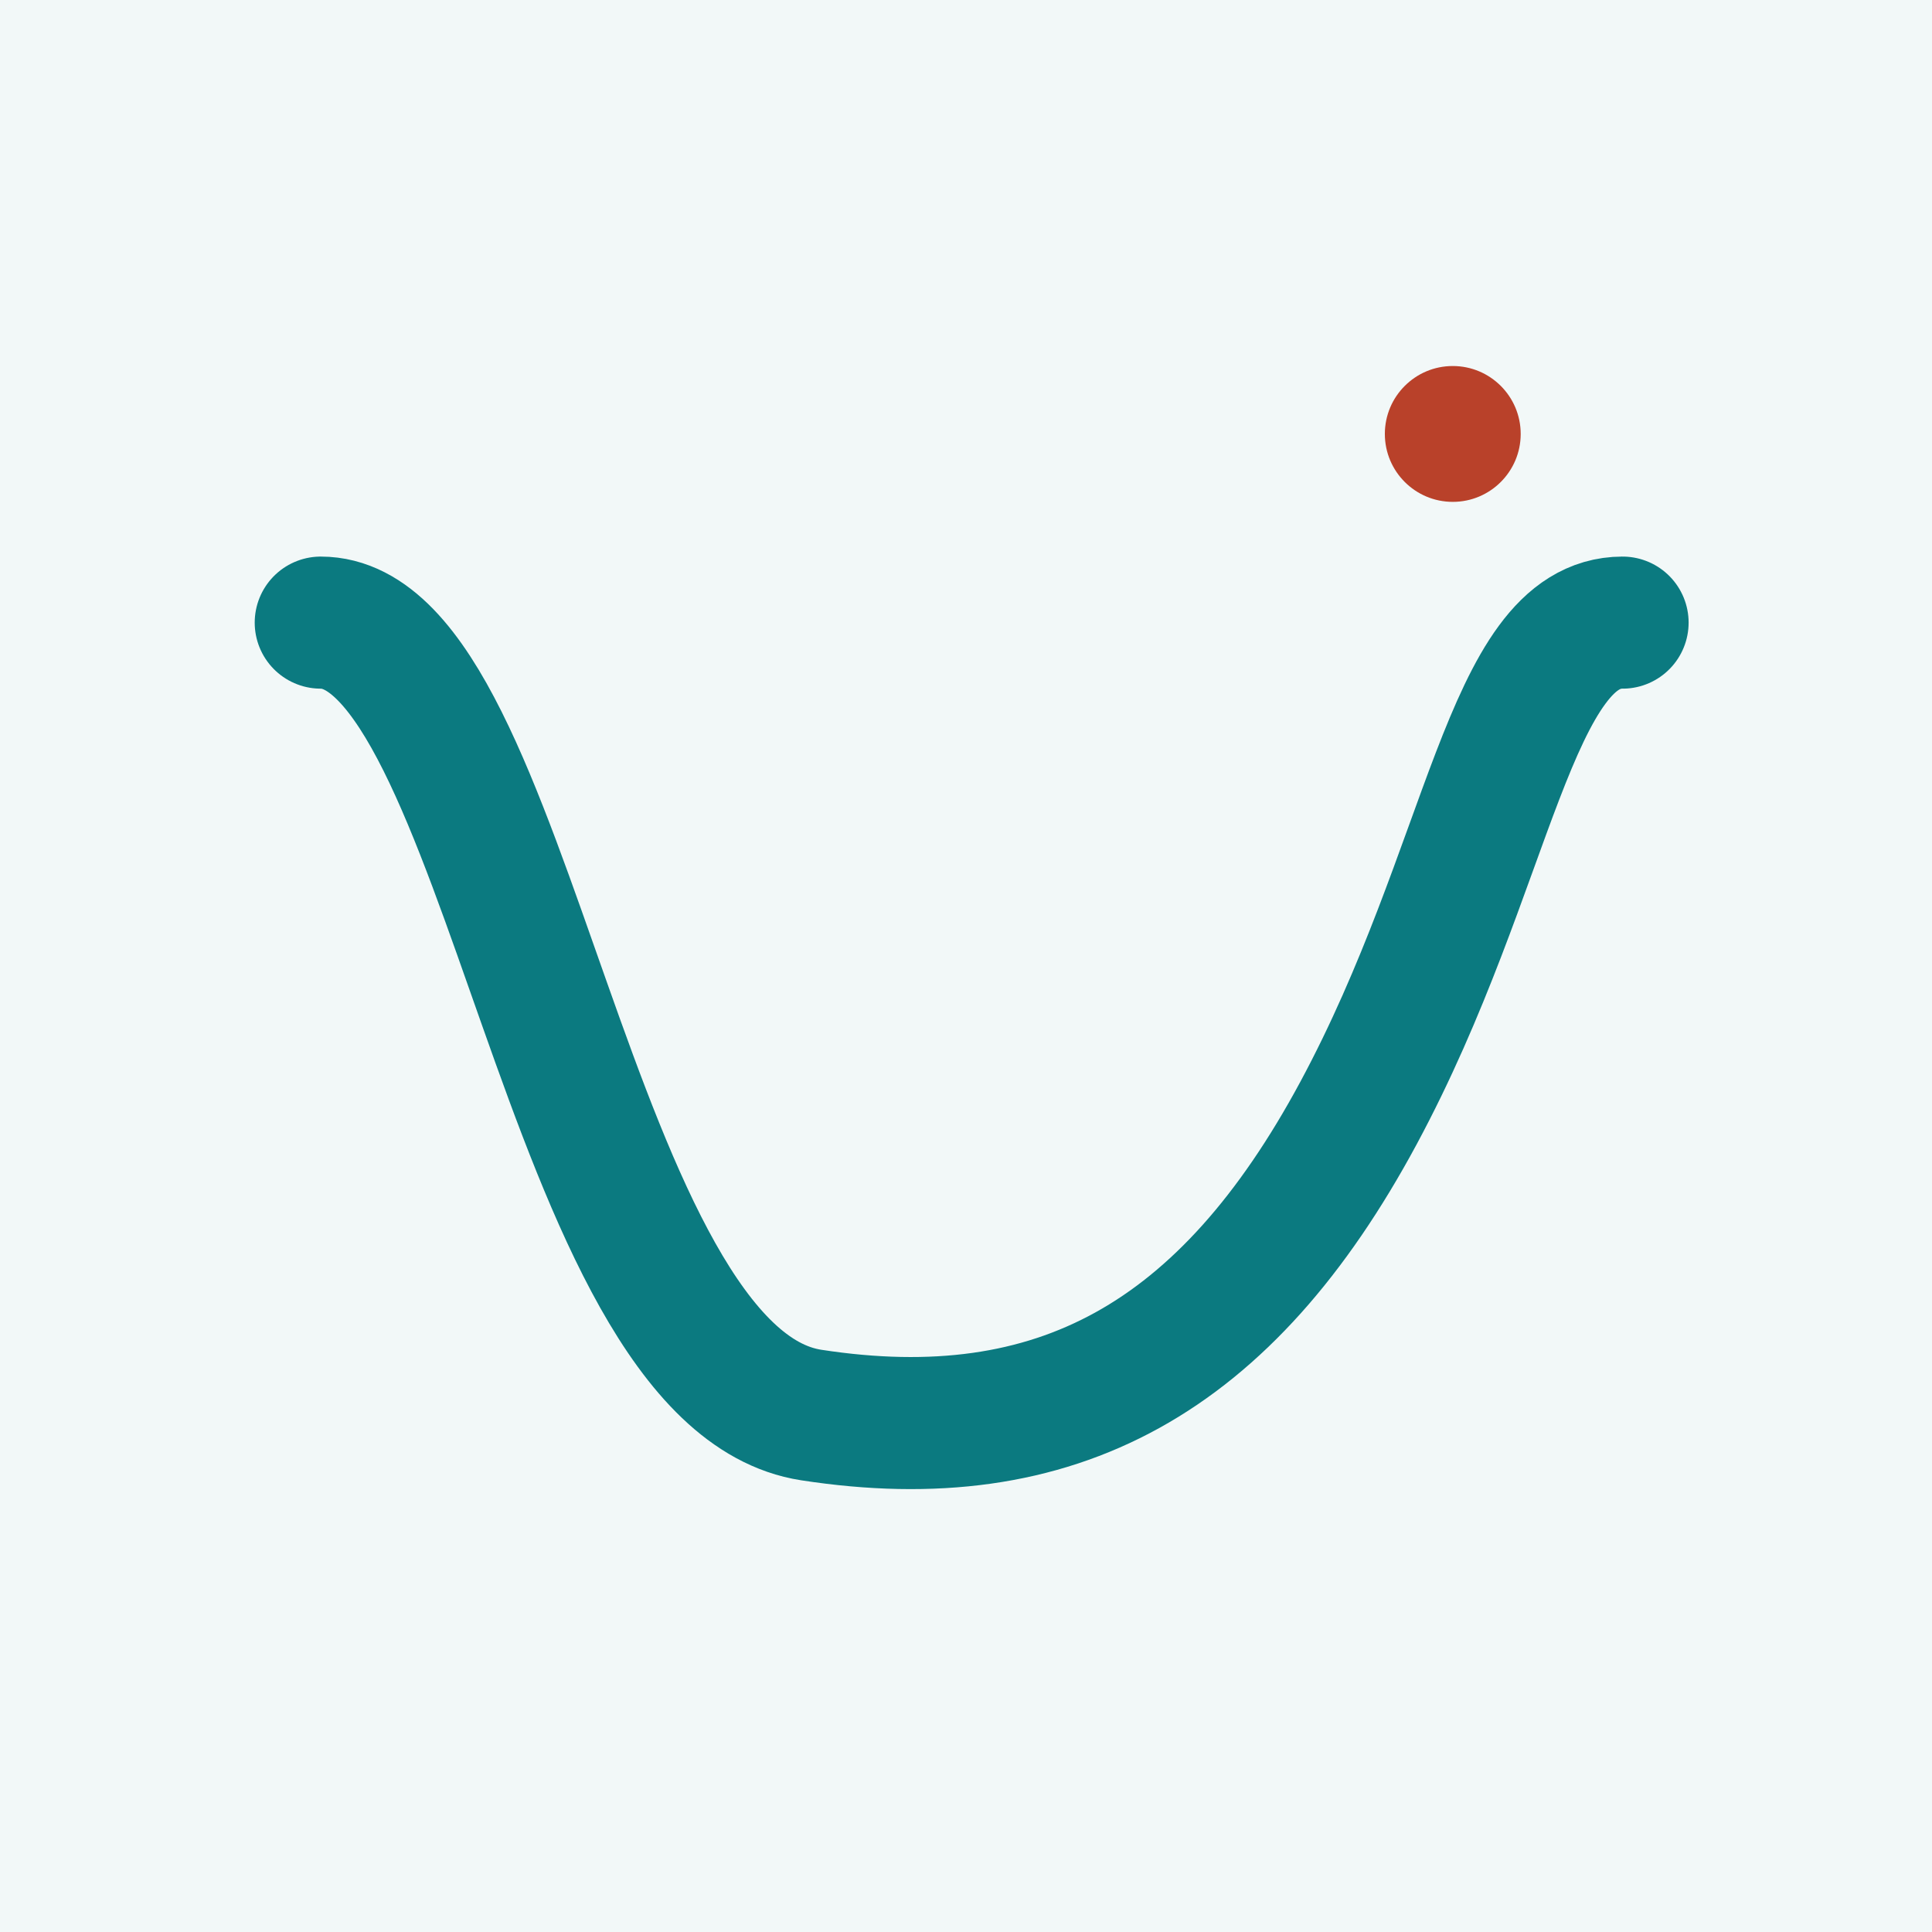
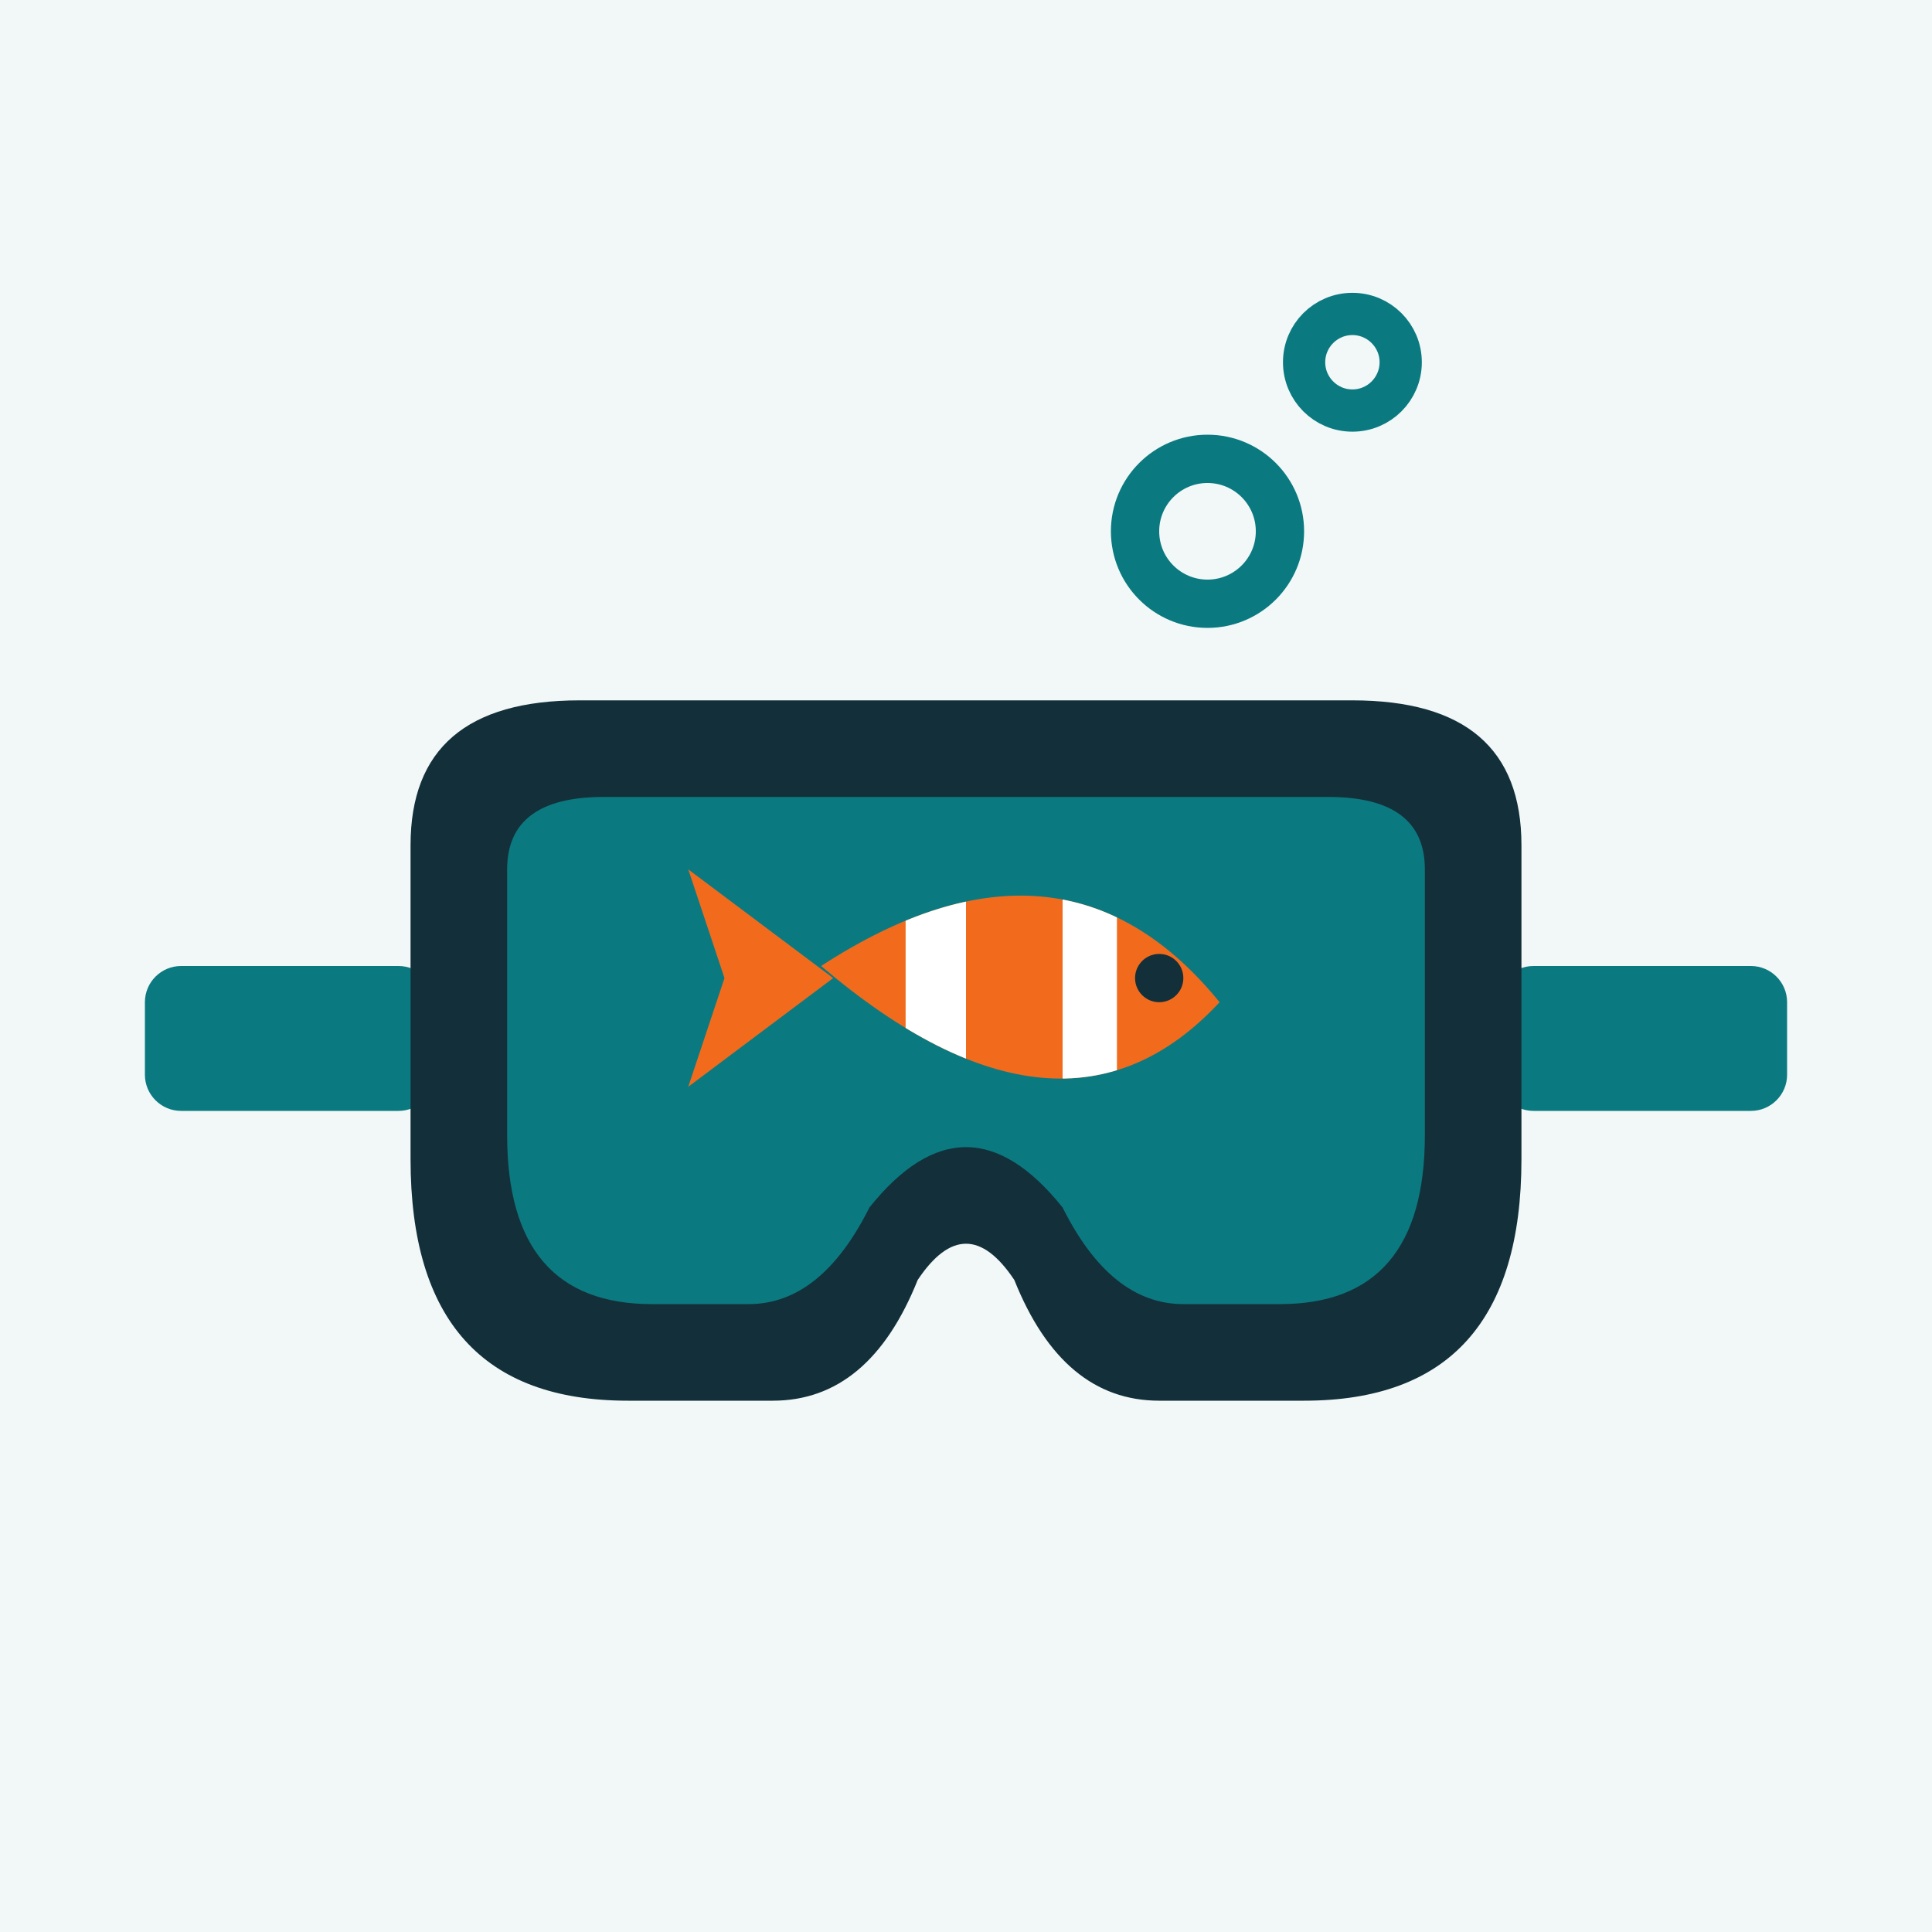
- <svg xmlns="http://www.w3.org/2000/svg" width="1024" height="1024" viewBox="0 0 1024 1024">
-   <rect width="1024" height="1024" fill="#F2F8F8" />
-   <path d="M170 330 C 270 330, 300 730, 430 750 S 650 720, 720 590 S 800 330, 860 330" fill="none" stroke="#0B7A80" stroke-width="70" stroke-linecap="round" stroke-linejoin="round" />
-   <circle cx="770" cy="230" r="36" fill="#B9412A" />
+ <svg xmlns="http://www.w3.org/2000/svg" width="1024" height="1024" viewBox="0 0 160 160">
+   <defs>
+     <clipPath id="body">
+       <path d="M101 83 Q88 67 68 80 Q88 97 101 83 Z" />
+     </clipPath>
+   </defs>
+   <rect width="160" height="160" fill="#F2F8F8" />
+   <rect x="12" y="80" width="24" height="12" rx="3" fill="#0B7A80" />
+   <rect x="124" y="80" width="24" height="12" rx="3" fill="#0B7A80" />
+   <path d="M34 70 Q34 58 48 58 H112 Q126 58 126 70 V96 Q126 116 108 116 H96 Q88 116 84 106 Q80 100 76 106 Q72 116 64 116 H52 Q34 116 34 96 Z" fill="#13303A" />
+   <path d="M42 72 Q42 66 50 66 H110 Q118 66 118 72 V94 Q118 108 106 108 H98 Q92 108 88 100 Q80 90 72 100 Q68 108 62 108 H54 Q42 108 42 94 Z" fill="#0B7A80" />
+   <path d="M69 81 L57 72 L60 81 L57 90 Z" fill="#F26B1D" />
+   <path d="M101 83 Q88 67 68 80 Q88 97 101 83 Z" fill="#F26B1D" />
+   <g clip-path="url(#body)">
+     <rect x="75" y="66" width="5" height="32" fill="#FFFFFF" />
+     <rect x="88" y="66" width="4.5" height="32" fill="#FFFFFF" />
+   </g>
+   <circle cx="96" cy="81" r="2" fill="#13303A" />
+   <circle cx="100" cy="44" r="6" fill="none" stroke="#0B7A80" stroke-width="4" />
+   <circle cx="112" cy="30" r="4" fill="none" stroke="#0B7A80" stroke-width="3.5" />
</svg>
